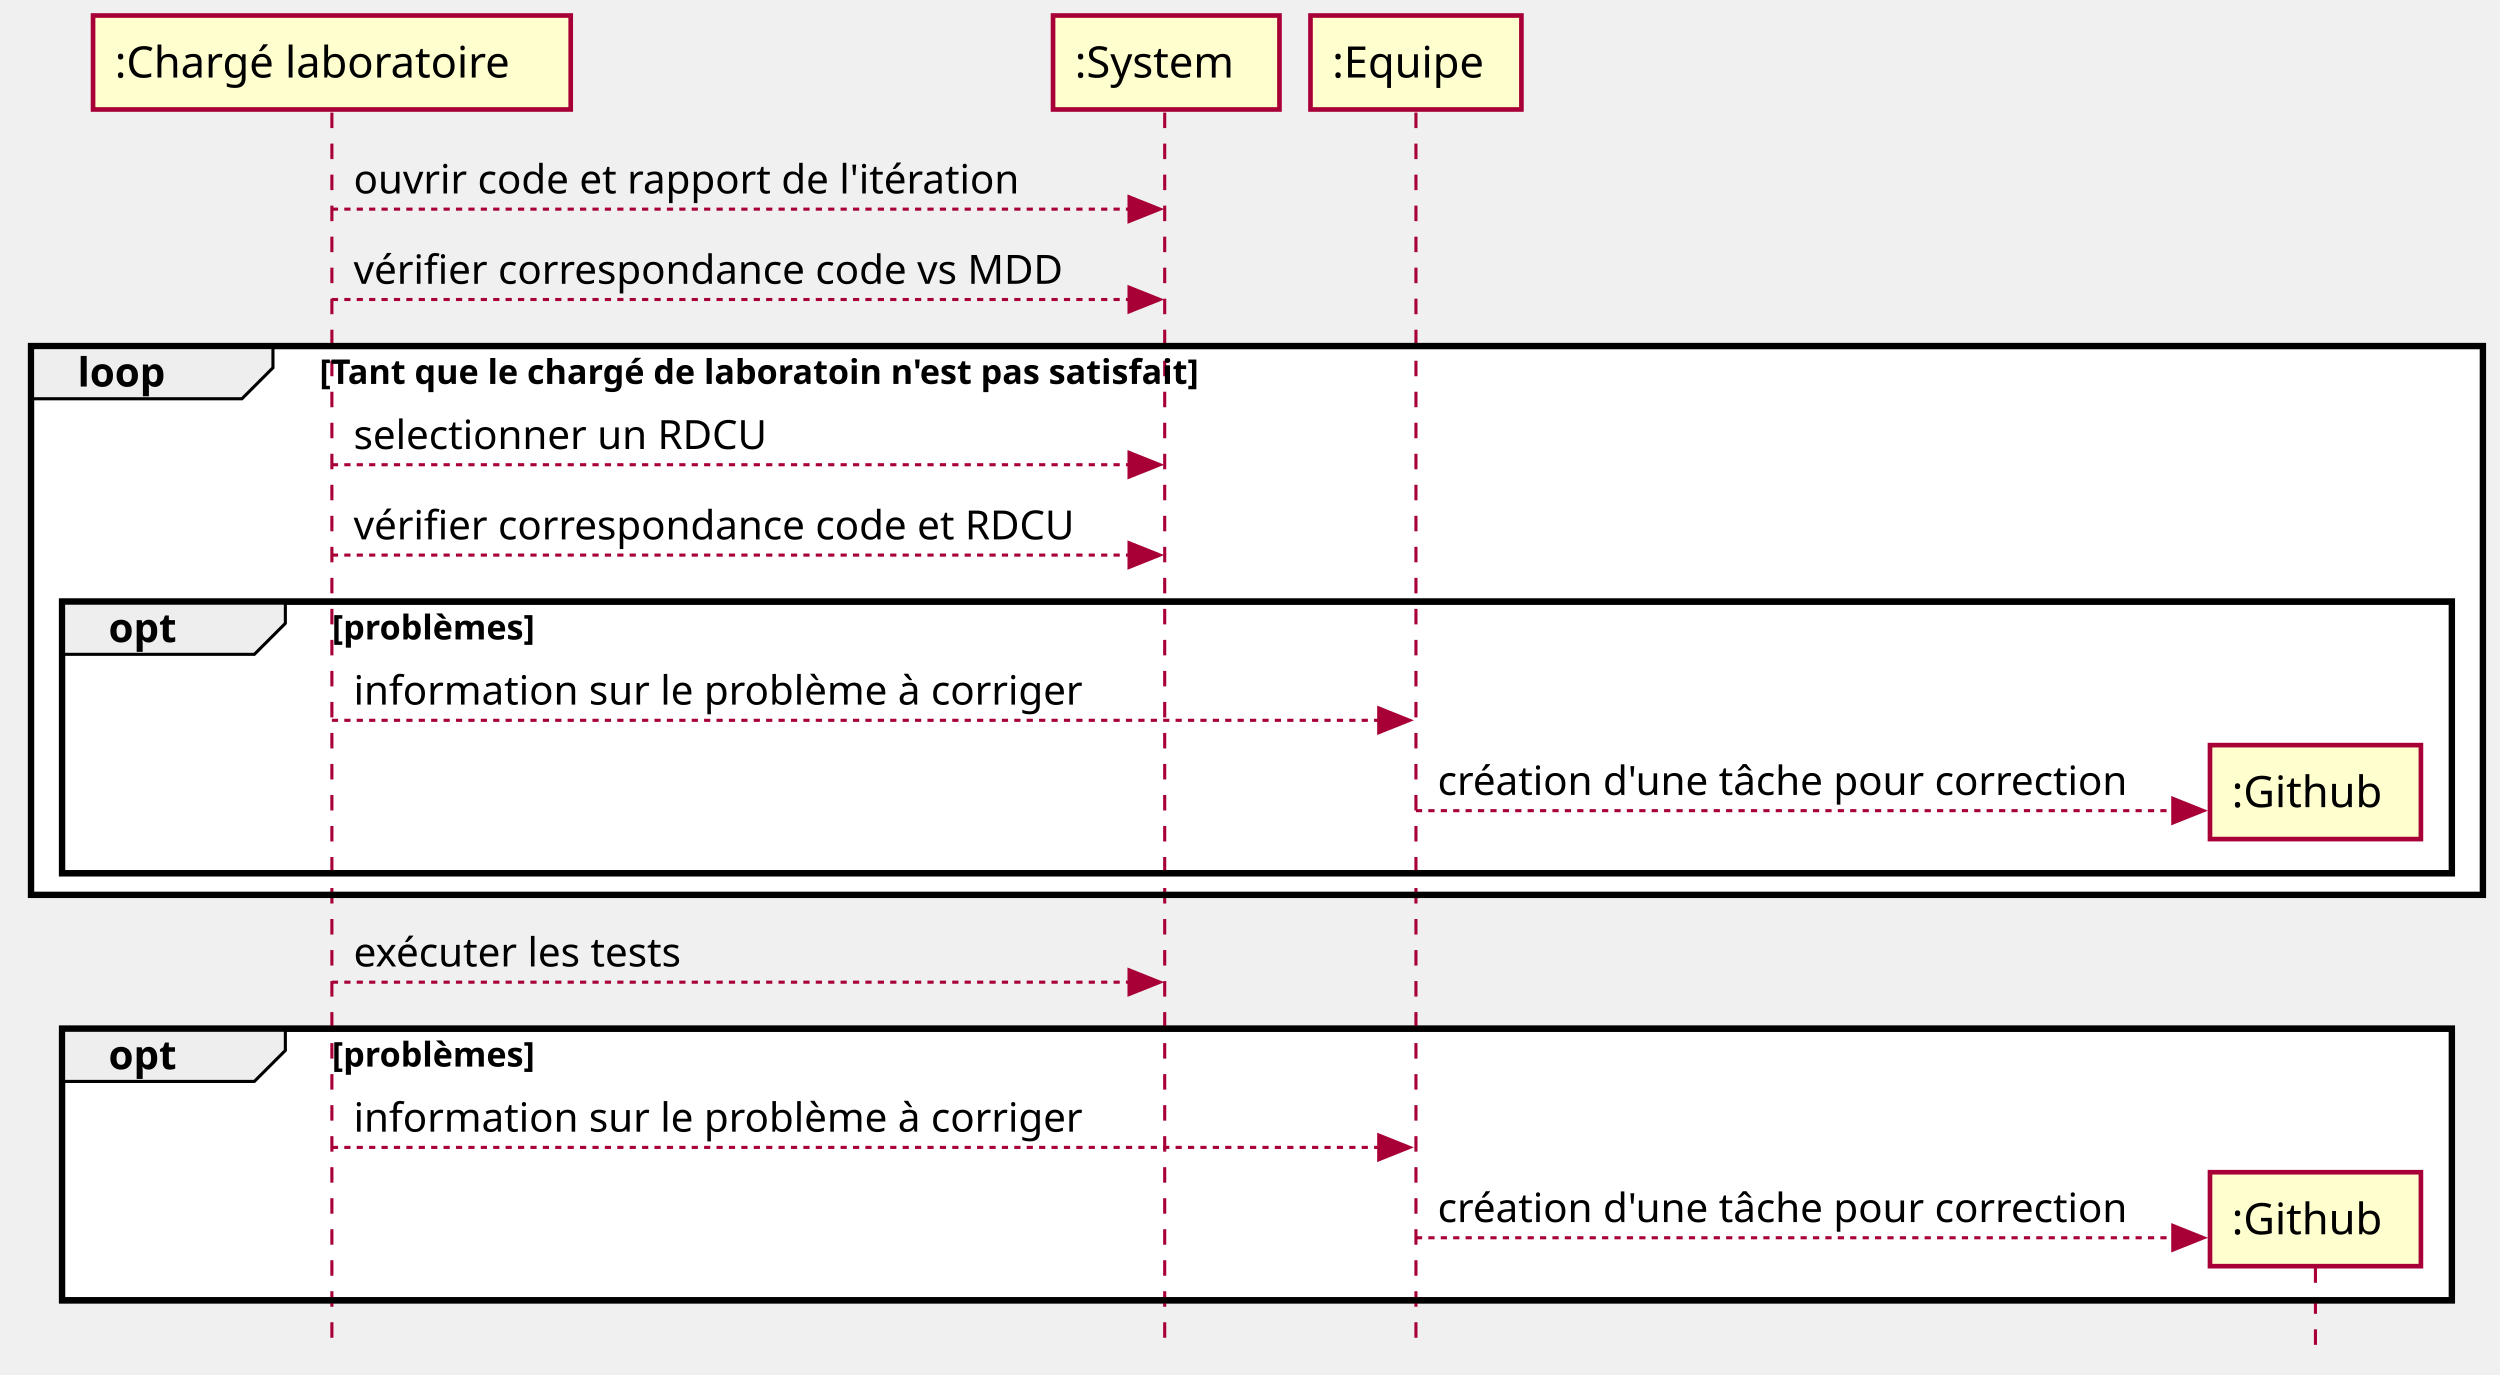
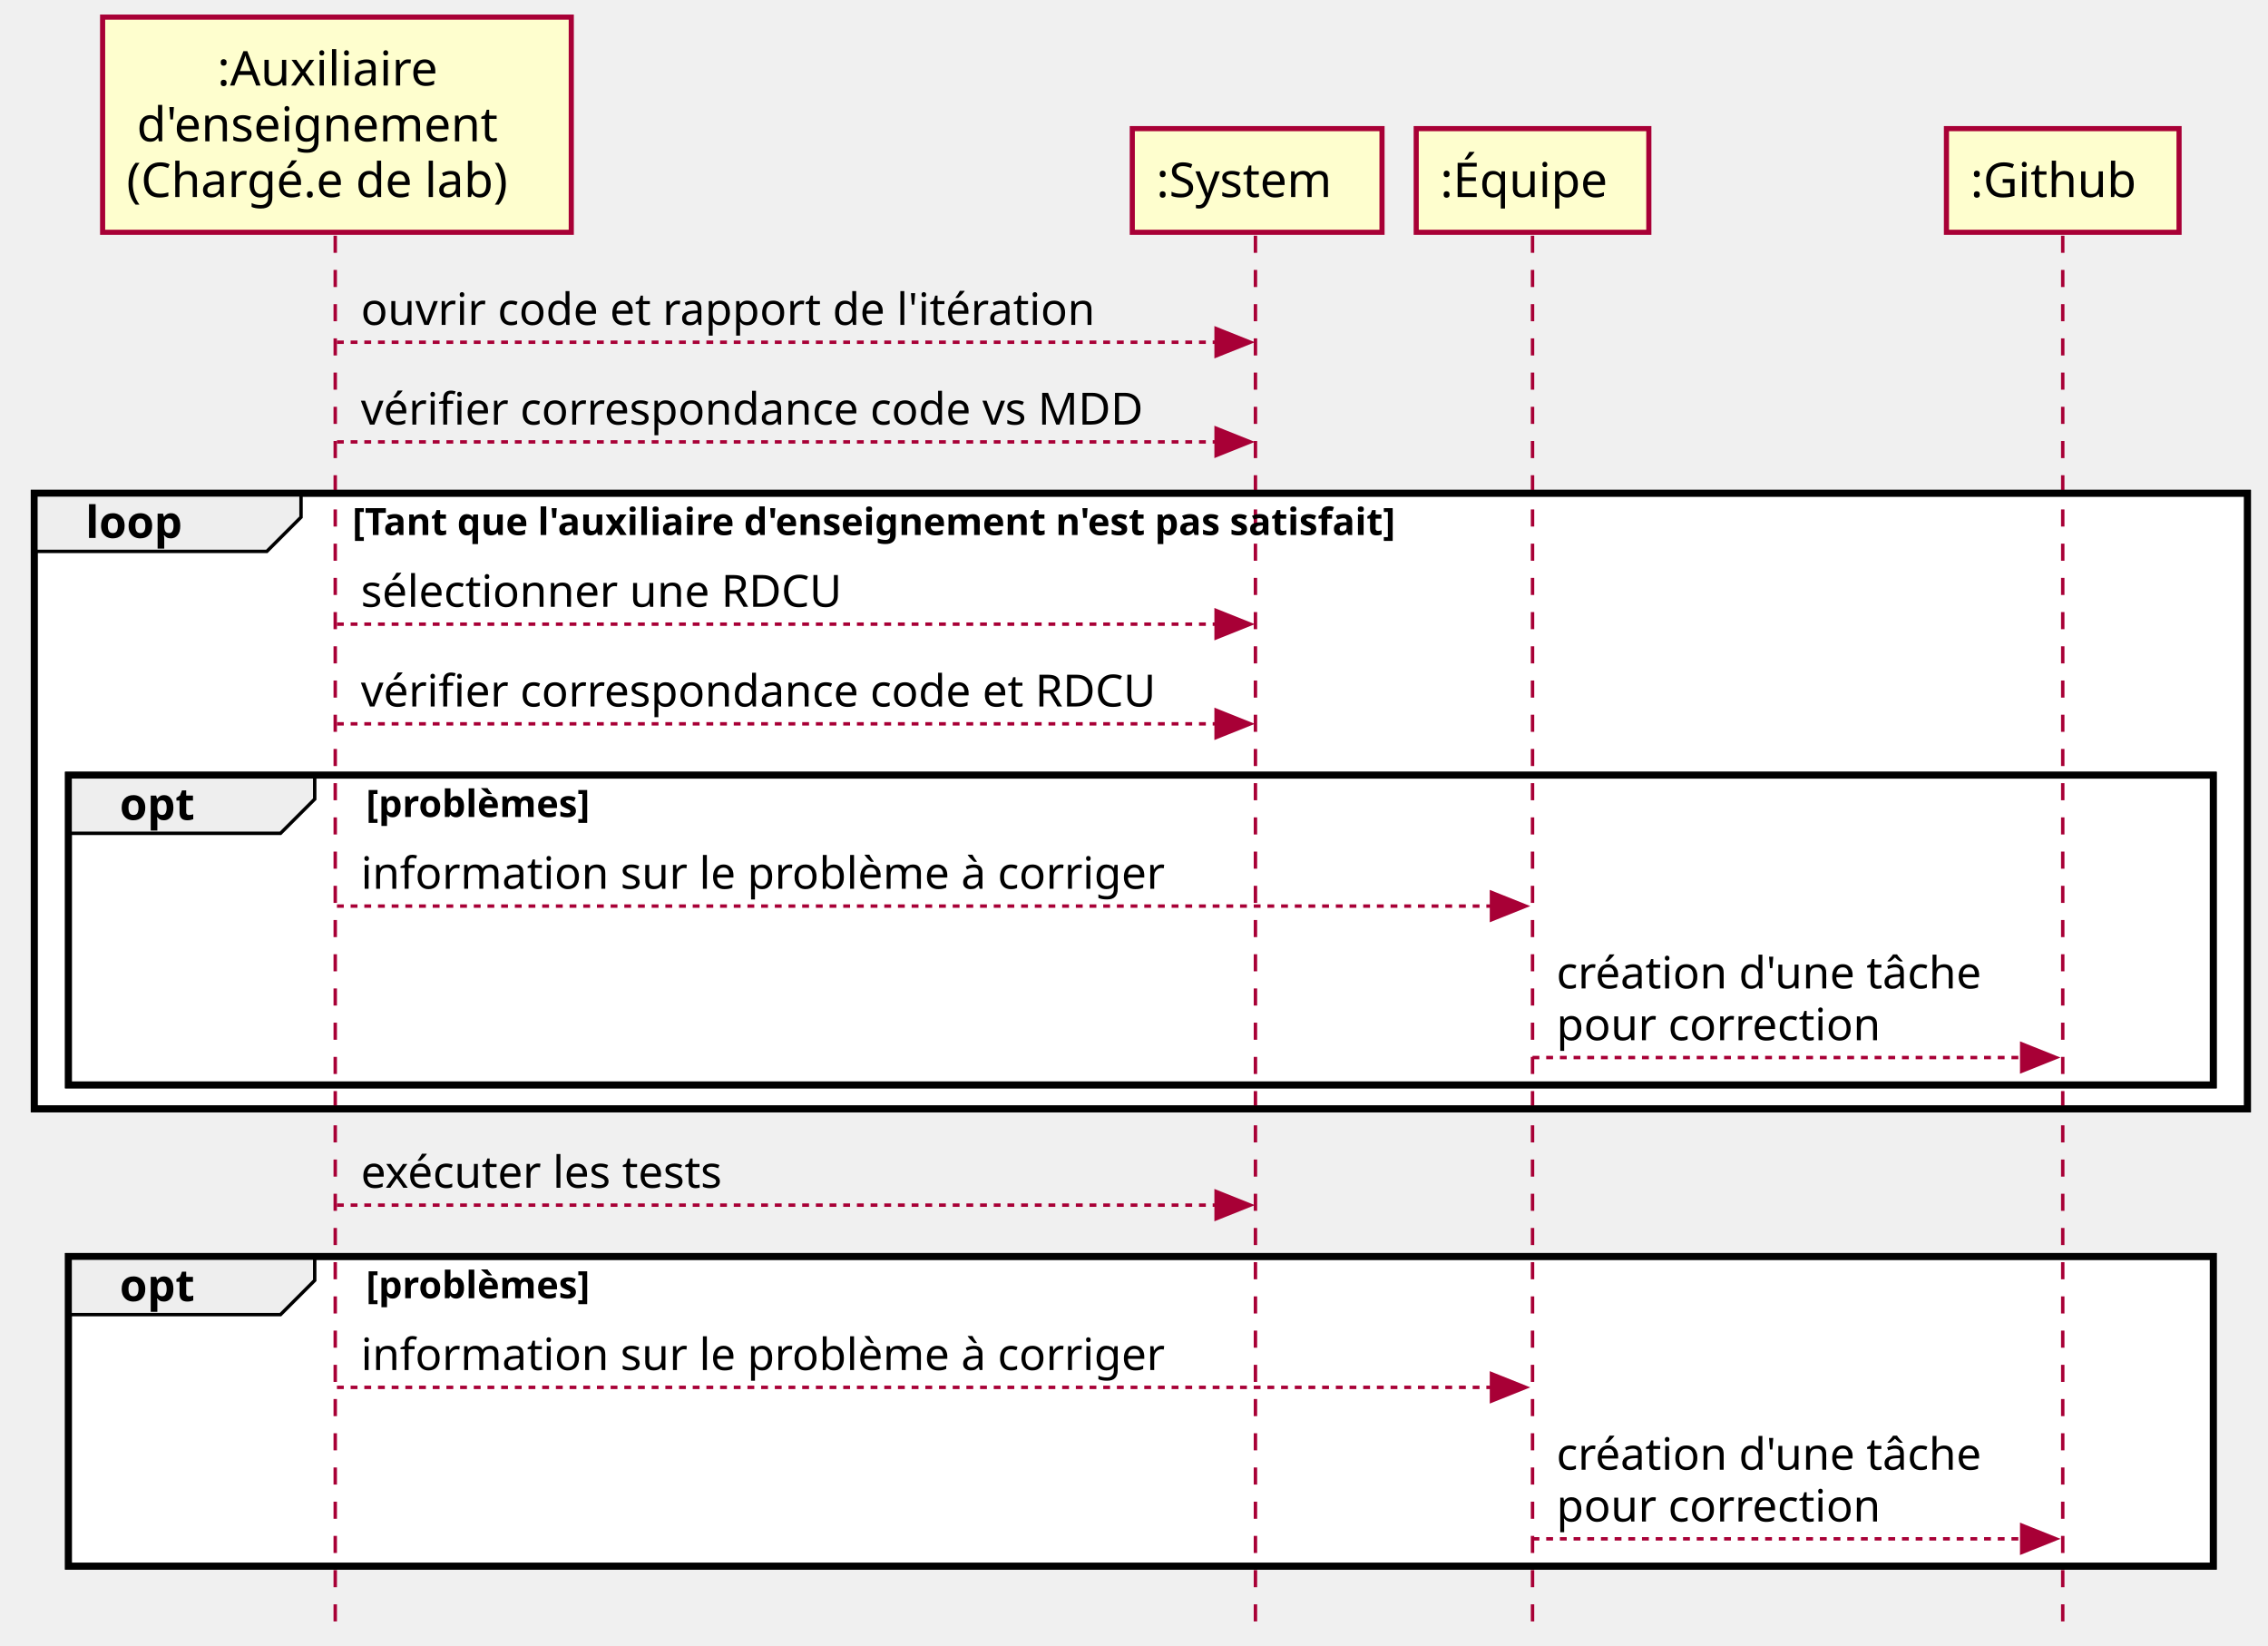
- <svg xmlns="http://www.w3.org/2000/svg" contentScriptType="application/ecmascript" contentStyleType="text/css" height="443px" preserveAspectRatio="none" style="width:806px;height:443px;" version="1.1" viewBox="0 0 806 443" width="806px" zoomAndPan="magnify">
+ <svg xmlns="http://www.w3.org/2000/svg" contentScriptType="application/ecmascript" contentStyleType="text/css" height="481px" preserveAspectRatio="none" style="width:663px;height:481px;background:#FFFFFF;" version="1.1" viewBox="0 0 663 481" width="663px" zoomAndPan="magnify">
  <defs />
  <g>
-     <rect fill="#FFFFFF" height="176.961" style="stroke:#000000;stroke-width:2.0;" width="790.5" x="10" y="111.562" />
-     <rect fill="#FFFFFF" height="87.562" style="stroke:#000000;stroke-width:2.0;" width="770.5" x="20" y="193.961" />
-     <rect fill="#FFFFFF" height="87.562" style="stroke:#000000;stroke-width:2.0;" width="770.5" x="20" y="331.656" />
-     <line style="stroke:#A80036;stroke-width:1.0;stroke-dasharray:5.0,5.0;" x1="107" x2="107" y1="36.297" y2="436.219" />
-     <line style="stroke:#A80036;stroke-width:1.0;stroke-dasharray:5.0,5.0;" x1="375.5" x2="375.5" y1="36.297" y2="436.219" />
-     <line style="stroke:#A80036;stroke-width:1.0;stroke-dasharray:5.0,5.0;" x1="456.5" x2="456.5" y1="36.297" y2="436.219" />
-     <line style="stroke:#A80036;stroke-width:1.0;stroke-dasharray:5.0,5.0;" x1="746.5" x2="746.5" y1="408.57" y2="436.219" />
-     <rect fill="#FEFECE" height="30.297" style="stroke:#A80036;stroke-width:1.5;" width="154" x="30" y="5" />
-     <text fill="#000000" font-family="sans-serif" font-size="14" lengthAdjust="spacing" textLength="140" x="37" y="24.995">:Chargé laboratoire</text>
-     <rect fill="#FEFECE" height="30.297" style="stroke:#A80036;stroke-width:1.5;" width="73" x="339.5" y="5" />
-     <text fill="#000000" font-family="sans-serif" font-size="14" lengthAdjust="spacing" textLength="59" x="346.5" y="24.995">:System</text>
-     <rect fill="#FEFECE" height="30.297" style="stroke:#A80036;stroke-width:1.5;" width="68" x="422.5" y="5" />
-     <text fill="#000000" font-family="sans-serif" font-size="14" lengthAdjust="spacing" textLength="54" x="429.5" y="24.995">:Equipe</text>
-     <polygon fill="#A80036" points="364,63.43,374,67.43,364,71.43" style="stroke:#A80036;stroke-width:1.0;" />
-     <line style="stroke:#A80036;stroke-width:1.0;stroke-dasharray:2.0,2.0;" x1="107" x2="370" y1="67.43" y2="67.43" />
-     <text fill="#000000" font-family="sans-serif" font-size="13" lengthAdjust="spacing" textLength="223" x="114" y="62.364">ouvrir code et rapport de l'itération</text>
-     <polygon fill="#A80036" points="364,92.562,374,96.562,364,100.562" style="stroke:#A80036;stroke-width:1.0;" />
-     <line style="stroke:#A80036;stroke-width:1.0;stroke-dasharray:2.0,2.0;" x1="107" x2="370" y1="96.562" y2="96.562" />
-     <text fill="#000000" font-family="sans-serif" font-size="13" lengthAdjust="spacing" textLength="240" x="114" y="91.497">vérifier correspondance code vs MDD</text>
-     <path d="M10,111.562 L88,111.562 L88,118.562 L78,128.562 L10,128.562 L10,111.562 " fill="#EEEEEE" style="stroke:#000000;stroke-width:1.0;" />
-     <rect fill="none" height="176.961" style="stroke:#000000;stroke-width:2.0;" width="790.5" x="10" y="111.562" />
-     <text fill="#000000" font-family="sans-serif" font-size="13" font-weight="bold" lengthAdjust="spacing" textLength="33" x="25" y="124.629">loop</text>
-     <text fill="#000000" font-family="sans-serif" font-size="11" font-weight="bold" lengthAdjust="spacing" textLength="357" x="103" y="123.773">[Tant que le chargé de laboratoin n'est pas satisfait]</text>
-     <polygon fill="#A80036" points="364,145.828,374,149.828,364,153.828" style="stroke:#A80036;stroke-width:1.0;" />
-     <line style="stroke:#A80036;stroke-width:1.0;stroke-dasharray:2.0,2.0;" x1="107" x2="370" y1="149.828" y2="149.828" />
-     <text fill="#000000" font-family="sans-serif" font-size="13" lengthAdjust="spacing" textLength="139" x="114" y="144.762">selectionner un RDCU</text>
-     <polygon fill="#A80036" points="364,174.961,374,178.961,364,182.961" style="stroke:#A80036;stroke-width:1.0;" />
-     <line style="stroke:#A80036;stroke-width:1.0;stroke-dasharray:2.0,2.0;" x1="107" x2="370" y1="178.961" y2="178.961" />
-     <text fill="#000000" font-family="sans-serif" font-size="13" lengthAdjust="spacing" textLength="245" x="114" y="173.895">vérifier correspondance code et RDCU</text>
-     <path d="M20,193.961 L92,193.961 L92,200.961 L82,210.961 L20,210.961 L20,193.961 " fill="#EEEEEE" style="stroke:#000000;stroke-width:1.0;" />
-     <rect fill="none" height="87.562" style="stroke:#000000;stroke-width:2.0;" width="770.5" x="20" y="193.961" />
-     <text fill="#000000" font-family="sans-serif" font-size="13" font-weight="bold" lengthAdjust="spacing" textLength="27" x="35" y="207.028">opt</text>
-     <text fill="#000000" font-family="sans-serif" font-size="11" font-weight="bold" lengthAdjust="spacing" textLength="80" x="107" y="206.171">[problèmes]</text>
-     <polygon fill="#A80036" points="444.5,228.227,454.5,232.227,444.5,236.227" style="stroke:#A80036;stroke-width:1.0;" />
-     <line style="stroke:#A80036;stroke-width:1.0;stroke-dasharray:2.0,2.0;" x1="107" x2="450.5" y1="232.227" y2="232.227" />
-     <text fill="#000000" font-family="sans-serif" font-size="13" lengthAdjust="spacing" textLength="243" x="114" y="227.161">information sur le problème à corriger</text>
-     <polygon fill="#A80036" points="700.5,257.359,710.5,261.359,700.5,265.359" style="stroke:#A80036;stroke-width:1.0;" />
-     <line style="stroke:#A80036;stroke-width:1.0;stroke-dasharray:2.0,2.0;" x1="456.5" x2="706.5" y1="261.359" y2="261.359" />
-     <text fill="#000000" font-family="sans-serif" font-size="13" lengthAdjust="spacing" textLength="232" x="463.5" y="256.293">création d'une tâche pour correction</text>
-     <rect fill="#FEFECE" height="30.297" style="stroke:#A80036;stroke-width:1.5;" width="68" x="712.5" y="240.227" />
-     <text fill="#000000" font-family="sans-serif" font-size="14" lengthAdjust="spacing" textLength="54" x="719.5" y="260.222">:Github</text>
-     <polygon fill="#A80036" points="364,312.656,374,316.656,364,320.656" style="stroke:#A80036;stroke-width:1.0;" />
-     <line style="stroke:#A80036;stroke-width:1.0;stroke-dasharray:2.0,2.0;" x1="107" x2="370" y1="316.656" y2="316.656" />
-     <text fill="#000000" font-family="sans-serif" font-size="13" lengthAdjust="spacing" textLength="115" x="114" y="311.59">exécuter les tests</text>
-     <path d="M20,331.656 L92,331.656 L92,338.656 L82,348.656 L20,348.656 L20,331.656 " fill="#EEEEEE" style="stroke:#000000;stroke-width:1.0;" />
-     <rect fill="none" height="87.562" style="stroke:#000000;stroke-width:2.0;" width="770.5" x="20" y="331.656" />
-     <text fill="#000000" font-family="sans-serif" font-size="13" font-weight="bold" lengthAdjust="spacing" textLength="27" x="35" y="344.723">opt</text>
-     <text fill="#000000" font-family="sans-serif" font-size="11" font-weight="bold" lengthAdjust="spacing" textLength="80" x="107" y="343.867">[problèmes]</text>
-     <polygon fill="#A80036" points="444.5,365.922,454.5,369.922,444.5,373.922" style="stroke:#A80036;stroke-width:1.0;" />
-     <line style="stroke:#A80036;stroke-width:1.0;stroke-dasharray:2.0,2.0;" x1="107" x2="450.5" y1="369.922" y2="369.922" />
-     <text fill="#000000" font-family="sans-serif" font-size="13" lengthAdjust="spacing" textLength="243" x="114" y="364.856">information sur le problème à corriger</text>
-     <polygon fill="#A80036" points="700.5,395.055,710.5,399.055,700.5,403.055" style="stroke:#A80036;stroke-width:1.0;" />
-     <line style="stroke:#A80036;stroke-width:1.0;stroke-dasharray:2.0,2.0;" x1="456.5" x2="706.5" y1="399.055" y2="399.055" />
-     <text fill="#000000" font-family="sans-serif" font-size="13" lengthAdjust="spacing" textLength="232" x="463.5" y="393.989">création d'une tâche pour correction</text>
-     <rect fill="#FEFECE" height="30.297" style="stroke:#A80036;stroke-width:1.5;" width="68" x="712.5" y="377.922" />
-     <text fill="#000000" font-family="sans-serif" font-size="14" lengthAdjust="spacing" textLength="54" x="719.5" y="397.917">:Github</text>
+     <rect fill="#FFFFFF" height="179.93" style="stroke:#000000;stroke-width:2.0;" width="647" x="10" y="144.156" />
+     <rect fill="#FFFFFF" height="90.531" style="stroke:#000000;stroke-width:2.0;" width="627" x="20" y="226.555" />
+     <rect fill="#FFFFFF" height="90.531" style="stroke:#000000;stroke-width:2.0;" width="627" x="20" y="367.219" />
+     <line style="stroke:#A80036;stroke-width:1.0;stroke-dasharray:5.0,5.0;" x1="98" x2="98" y1="68.891" y2="474.75" />
+     <line style="stroke:#A80036;stroke-width:1.0;stroke-dasharray:5.0,5.0;" x1="367" x2="367" y1="68.891" y2="474.75" />
+     <line style="stroke:#A80036;stroke-width:1.0;stroke-dasharray:5.0,5.0;" x1="448" x2="448" y1="68.891" y2="474.75" />
+     <line style="stroke:#A80036;stroke-width:1.0;stroke-dasharray:5.0,5.0;" x1="603" x2="603" y1="68.891" y2="474.75" />
+     <rect fill="#FEFECE" height="62.891" style="stroke:#A80036;stroke-width:1.5;" width="137" x="30" y="5" />
+     <text fill="#000000" font-family="sans-serif" font-size="14" lengthAdjust="spacing" textLength="70" x="63.5" y="24.995">:Auxiliaire</text>
+     <text fill="#000000" font-family="sans-serif" font-size="14" lengthAdjust="spacing" textLength="117" x="40" y="41.292">d'enseignement</text>
+     <text fill="#000000" font-family="sans-serif" font-size="14" lengthAdjust="spacing" textLength="123" x="37" y="57.589">(Chargé.e de lab)</text>
+     <rect fill="#FEFECE" height="30.297" style="stroke:#A80036;stroke-width:1.5;" width="73" x="331" y="37.594" />
+     <text fill="#000000" font-family="sans-serif" font-size="14" lengthAdjust="spacing" textLength="59" x="338" y="57.589">:System</text>
+     <rect fill="#FEFECE" height="30.297" style="stroke:#A80036;stroke-width:1.5;" width="68" x="414" y="37.594" />
+     <text fill="#000000" font-family="sans-serif" font-size="14" lengthAdjust="spacing" textLength="54" x="421" y="57.589">:Équipe</text>
+     <rect fill="#FEFECE" height="30.297" style="stroke:#A80036;stroke-width:1.5;" width="68" x="569" y="37.594" />
+     <text fill="#000000" font-family="sans-serif" font-size="14" lengthAdjust="spacing" textLength="54" x="576" y="57.589">:Github</text>
+     <polygon fill="#A80036" points="355.5,96.023,365.5,100.023,355.5,104.023" style="stroke:#A80036;stroke-width:1.0;" />
+     <line style="stroke:#A80036;stroke-width:1.0;stroke-dasharray:2.0,2.0;" x1="98.5" x2="361.5" y1="100.023" y2="100.023" />
+     <text fill="#000000" font-family="sans-serif" font-size="13" lengthAdjust="spacing" textLength="223" x="105.5" y="94.957">ouvrir code et rapport de l'itération</text>
+     <polygon fill="#A80036" points="355.5,125.156,365.5,129.156,355.5,133.156" style="stroke:#A80036;stroke-width:1.0;" />
+     <line style="stroke:#A80036;stroke-width:1.0;stroke-dasharray:2.0,2.0;" x1="98.5" x2="361.5" y1="129.156" y2="129.156" />
+     <text fill="#000000" font-family="sans-serif" font-size="13" lengthAdjust="spacing" textLength="240" x="105.5" y="124.09">vérifier correspondance code vs MDD</text>
+     <path d="M10,144.156 L88,144.156 L88,151.156 L78,161.156 L10,161.156 L10,144.156 " fill="#EEEEEE" style="stroke:#000000;stroke-width:1.0;" />
+     <rect fill="none" height="179.93" style="stroke:#000000;stroke-width:2.0;" width="647" x="10" y="144.156" />
+     <text fill="#000000" font-family="sans-serif" font-size="13" font-weight="bold" lengthAdjust="spacing" textLength="33" x="25" y="157.223">loop</text>
+     <text fill="#000000" font-family="sans-serif" font-size="11" font-weight="bold" lengthAdjust="spacing" textLength="378" x="103" y="156.367">[Tant que l'auxiliaire d'enseignement n'est pas satisfait]</text>
+     <polygon fill="#A80036" points="355.5,178.422,365.5,182.422,355.5,186.422" style="stroke:#A80036;stroke-width:1.0;" />
+     <line style="stroke:#A80036;stroke-width:1.0;stroke-dasharray:2.0,2.0;" x1="98.5" x2="361.5" y1="182.422" y2="182.422" />
+     <text fill="#000000" font-family="sans-serif" font-size="13" lengthAdjust="spacing" textLength="147" x="105.5" y="177.356">sélectionner une RDCU</text>
+     <polygon fill="#A80036" points="355.5,207.555,365.5,211.555,355.5,215.555" style="stroke:#A80036;stroke-width:1.0;" />
+     <line style="stroke:#A80036;stroke-width:1.0;stroke-dasharray:2.0,2.0;" x1="98.5" x2="361.5" y1="211.555" y2="211.555" />
+     <text fill="#000000" font-family="sans-serif" font-size="13" lengthAdjust="spacing" textLength="245" x="105.5" y="206.489">vérifier correspondance code et RDCU</text>
+     <path d="M20,226.555 L92,226.555 L92,233.555 L82,243.555 L20,243.555 L20,226.555 " fill="#EEEEEE" style="stroke:#000000;stroke-width:1.0;" />
+     <rect fill="none" height="90.531" style="stroke:#000000;stroke-width:2.0;" width="627" x="20" y="226.555" />
+     <text fill="#000000" font-family="sans-serif" font-size="13" font-weight="bold" lengthAdjust="spacing" textLength="27" x="35" y="239.622">opt</text>
+     <text fill="#000000" font-family="sans-serif" font-size="11" font-weight="bold" lengthAdjust="spacing" textLength="80" x="107" y="238.765">[problèmes]</text>
+     <polygon fill="#A80036" points="436,260.82,446,264.82,436,268.82" style="stroke:#A80036;stroke-width:1.0;" />
+     <line style="stroke:#A80036;stroke-width:1.0;stroke-dasharray:2.0,2.0;" x1="98.5" x2="442" y1="264.82" y2="264.82" />
+     <text fill="#000000" font-family="sans-serif" font-size="13" lengthAdjust="spacing" textLength="243" x="105.5" y="259.754">information sur le problème à corriger</text>
+     <polygon fill="#A80036" points="591,305.086,601,309.086,591,313.086" style="stroke:#A80036;stroke-width:1.0;" />
+     <line style="stroke:#A80036;stroke-width:1.0;stroke-dasharray:2.0,2.0;" x1="448" x2="597" y1="309.086" y2="309.086" />
+     <text fill="#000000" font-family="sans-serif" font-size="13" lengthAdjust="spacing" textLength="131" x="455" y="288.887">création d'une tâche</text>
+     <text fill="#000000" font-family="sans-serif" font-size="13" lengthAdjust="spacing" textLength="97" x="455" y="304.02">pour correction</text>
+     <polygon fill="#A80036" points="355.5,348.219,365.5,352.219,355.5,356.219" style="stroke:#A80036;stroke-width:1.0;" />
+     <line style="stroke:#A80036;stroke-width:1.0;stroke-dasharray:2.0,2.0;" x1="98.5" x2="361.5" y1="352.219" y2="352.219" />
+     <text fill="#000000" font-family="sans-serif" font-size="13" lengthAdjust="spacing" textLength="115" x="105.5" y="347.153">exécuter les tests</text>
+     <path d="M20,367.219 L92,367.219 L92,374.219 L82,384.219 L20,384.219 L20,367.219 " fill="#EEEEEE" style="stroke:#000000;stroke-width:1.0;" />
+     <rect fill="none" height="90.531" style="stroke:#000000;stroke-width:2.0;" width="627" x="20" y="367.219" />
+     <text fill="#000000" font-family="sans-serif" font-size="13" font-weight="bold" lengthAdjust="spacing" textLength="27" x="35" y="380.286">opt</text>
+     <text fill="#000000" font-family="sans-serif" font-size="11" font-weight="bold" lengthAdjust="spacing" textLength="80" x="107" y="379.429">[problèmes]</text>
+     <polygon fill="#A80036" points="436,401.484,446,405.484,436,409.484" style="stroke:#A80036;stroke-width:1.0;" />
+     <line style="stroke:#A80036;stroke-width:1.0;stroke-dasharray:2.0,2.0;" x1="98.5" x2="442" y1="405.484" y2="405.484" />
+     <text fill="#000000" font-family="sans-serif" font-size="13" lengthAdjust="spacing" textLength="243" x="105.5" y="400.418">information sur le problème à corriger</text>
+     <polygon fill="#A80036" points="591,445.75,601,449.75,591,453.75" style="stroke:#A80036;stroke-width:1.0;" />
+     <line style="stroke:#A80036;stroke-width:1.0;stroke-dasharray:2.0,2.0;" x1="448" x2="597" y1="449.75" y2="449.75" />
+     <text fill="#000000" font-family="sans-serif" font-size="13" lengthAdjust="spacing" textLength="131" x="455" y="429.551">création d'une tâche</text>
+     <text fill="#000000" font-family="sans-serif" font-size="13" lengthAdjust="spacing" textLength="97" x="455" y="444.684">pour correction</text>
  </g>
</svg>
